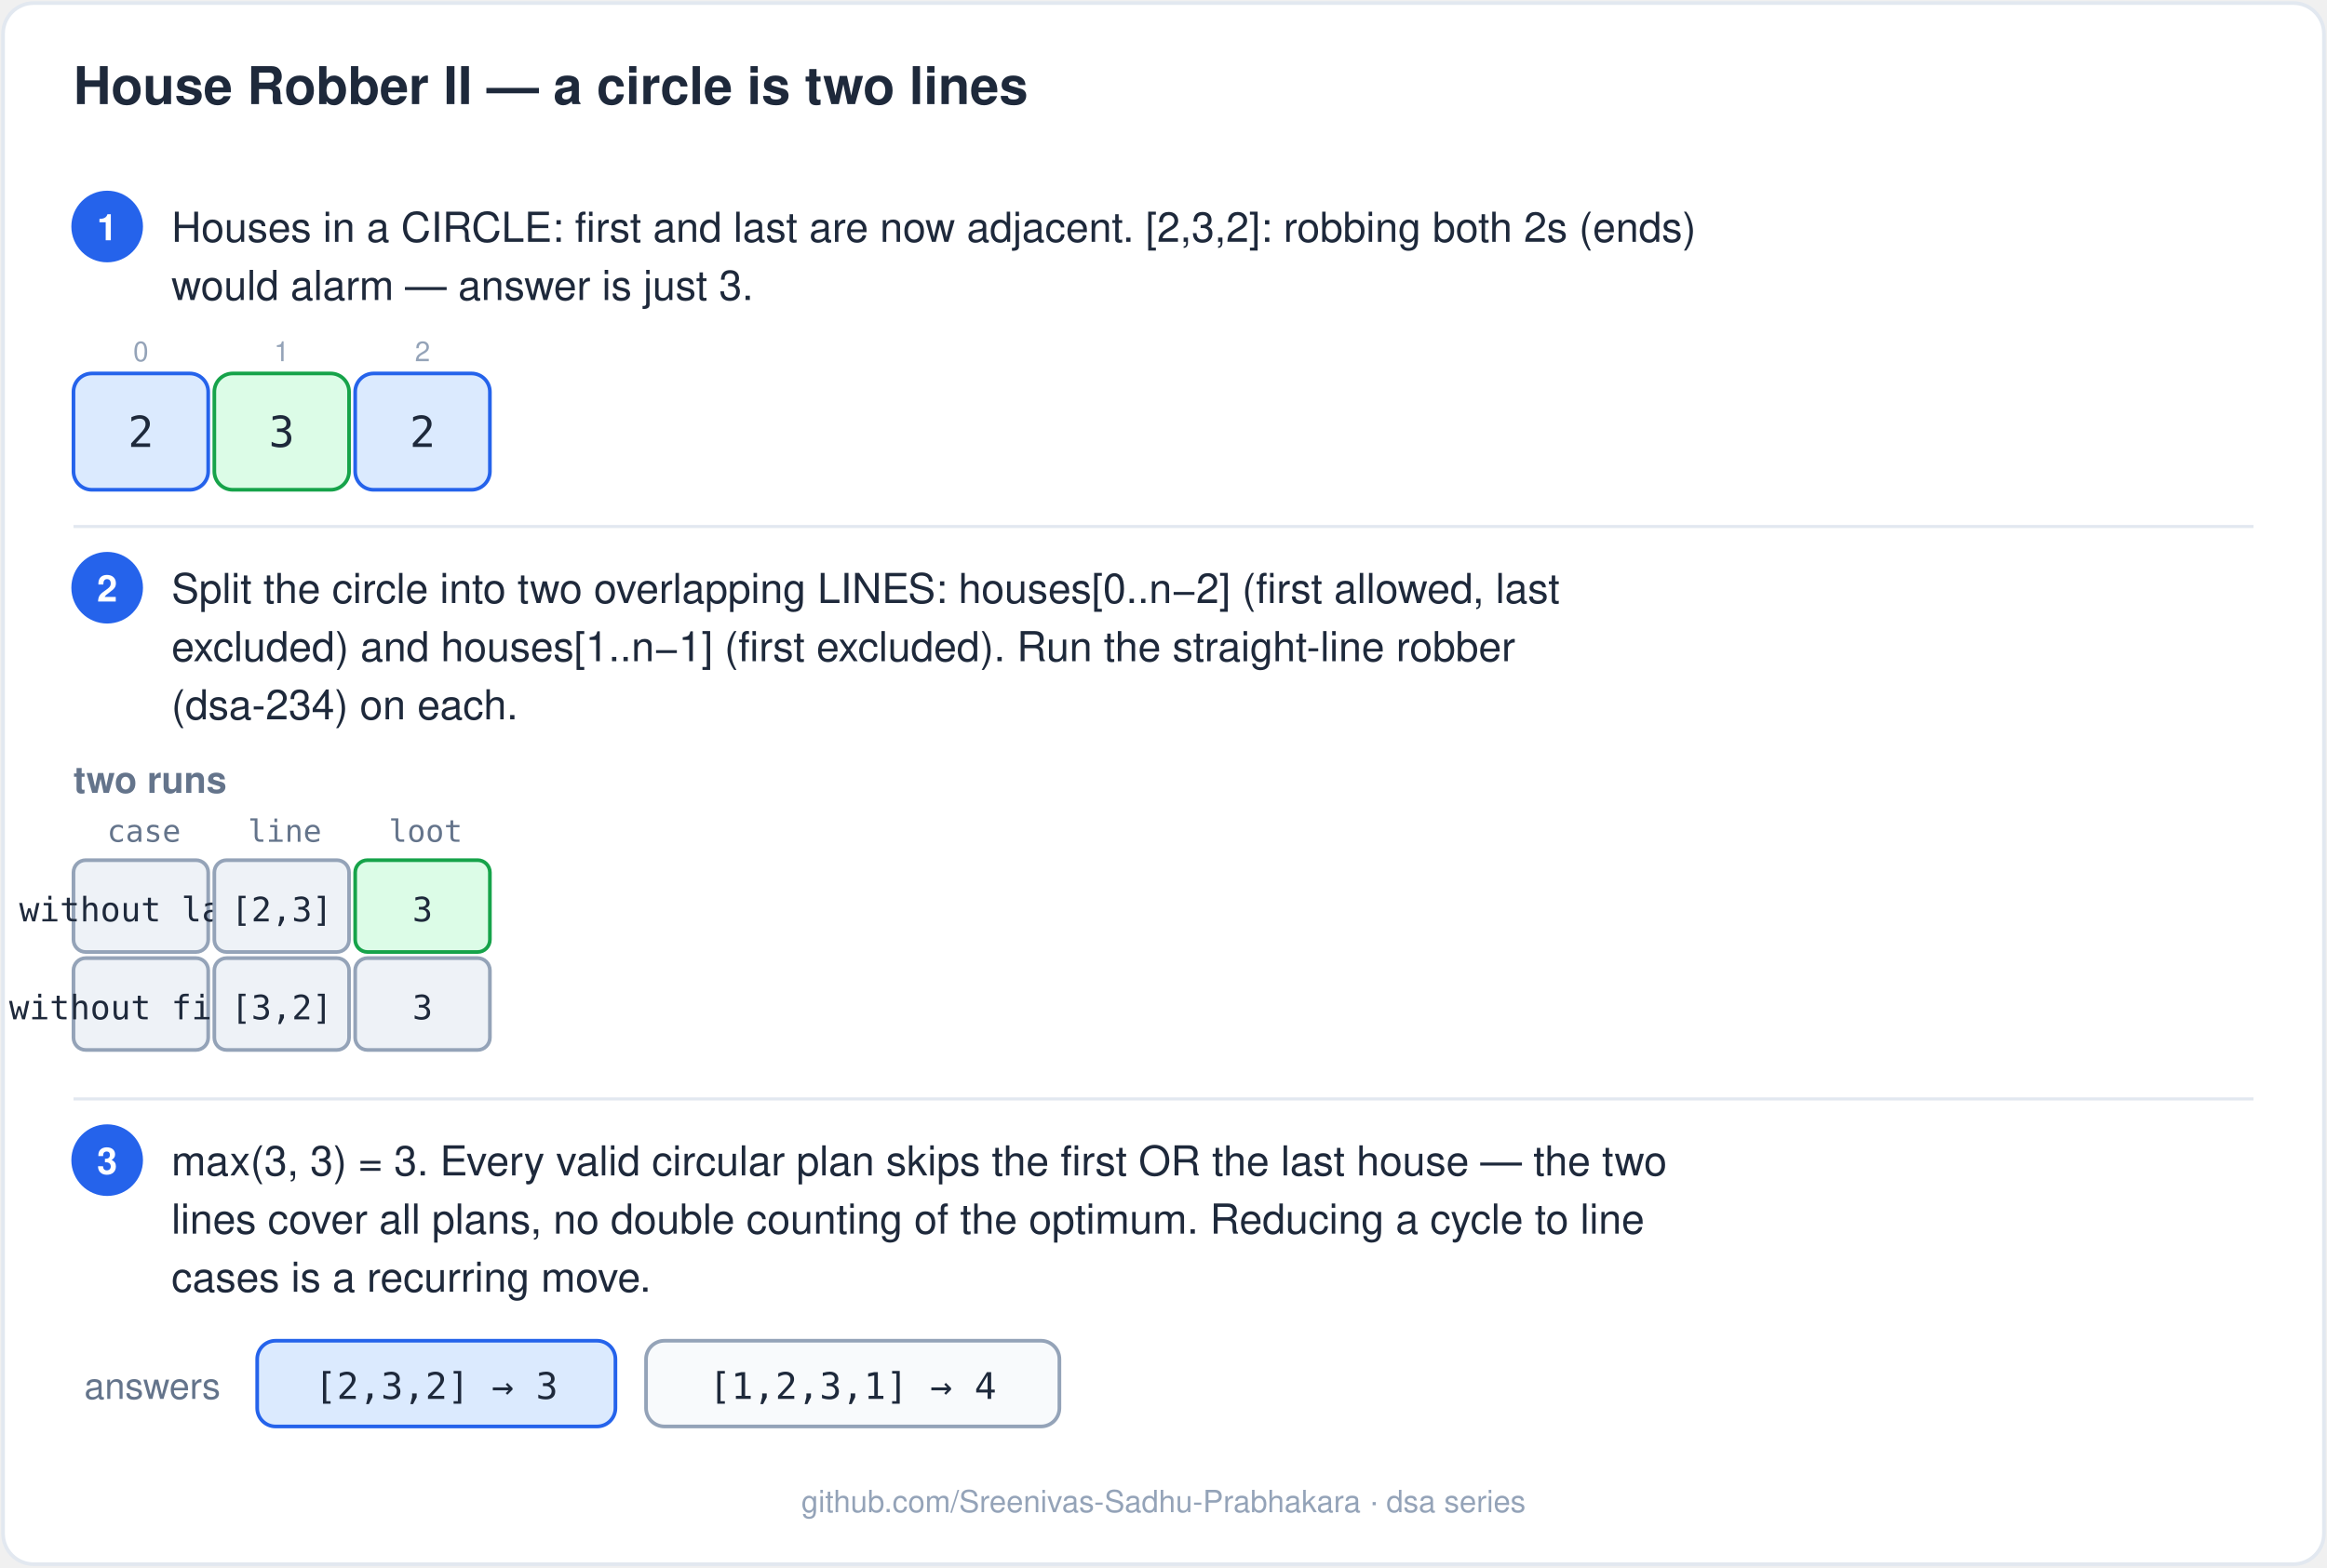
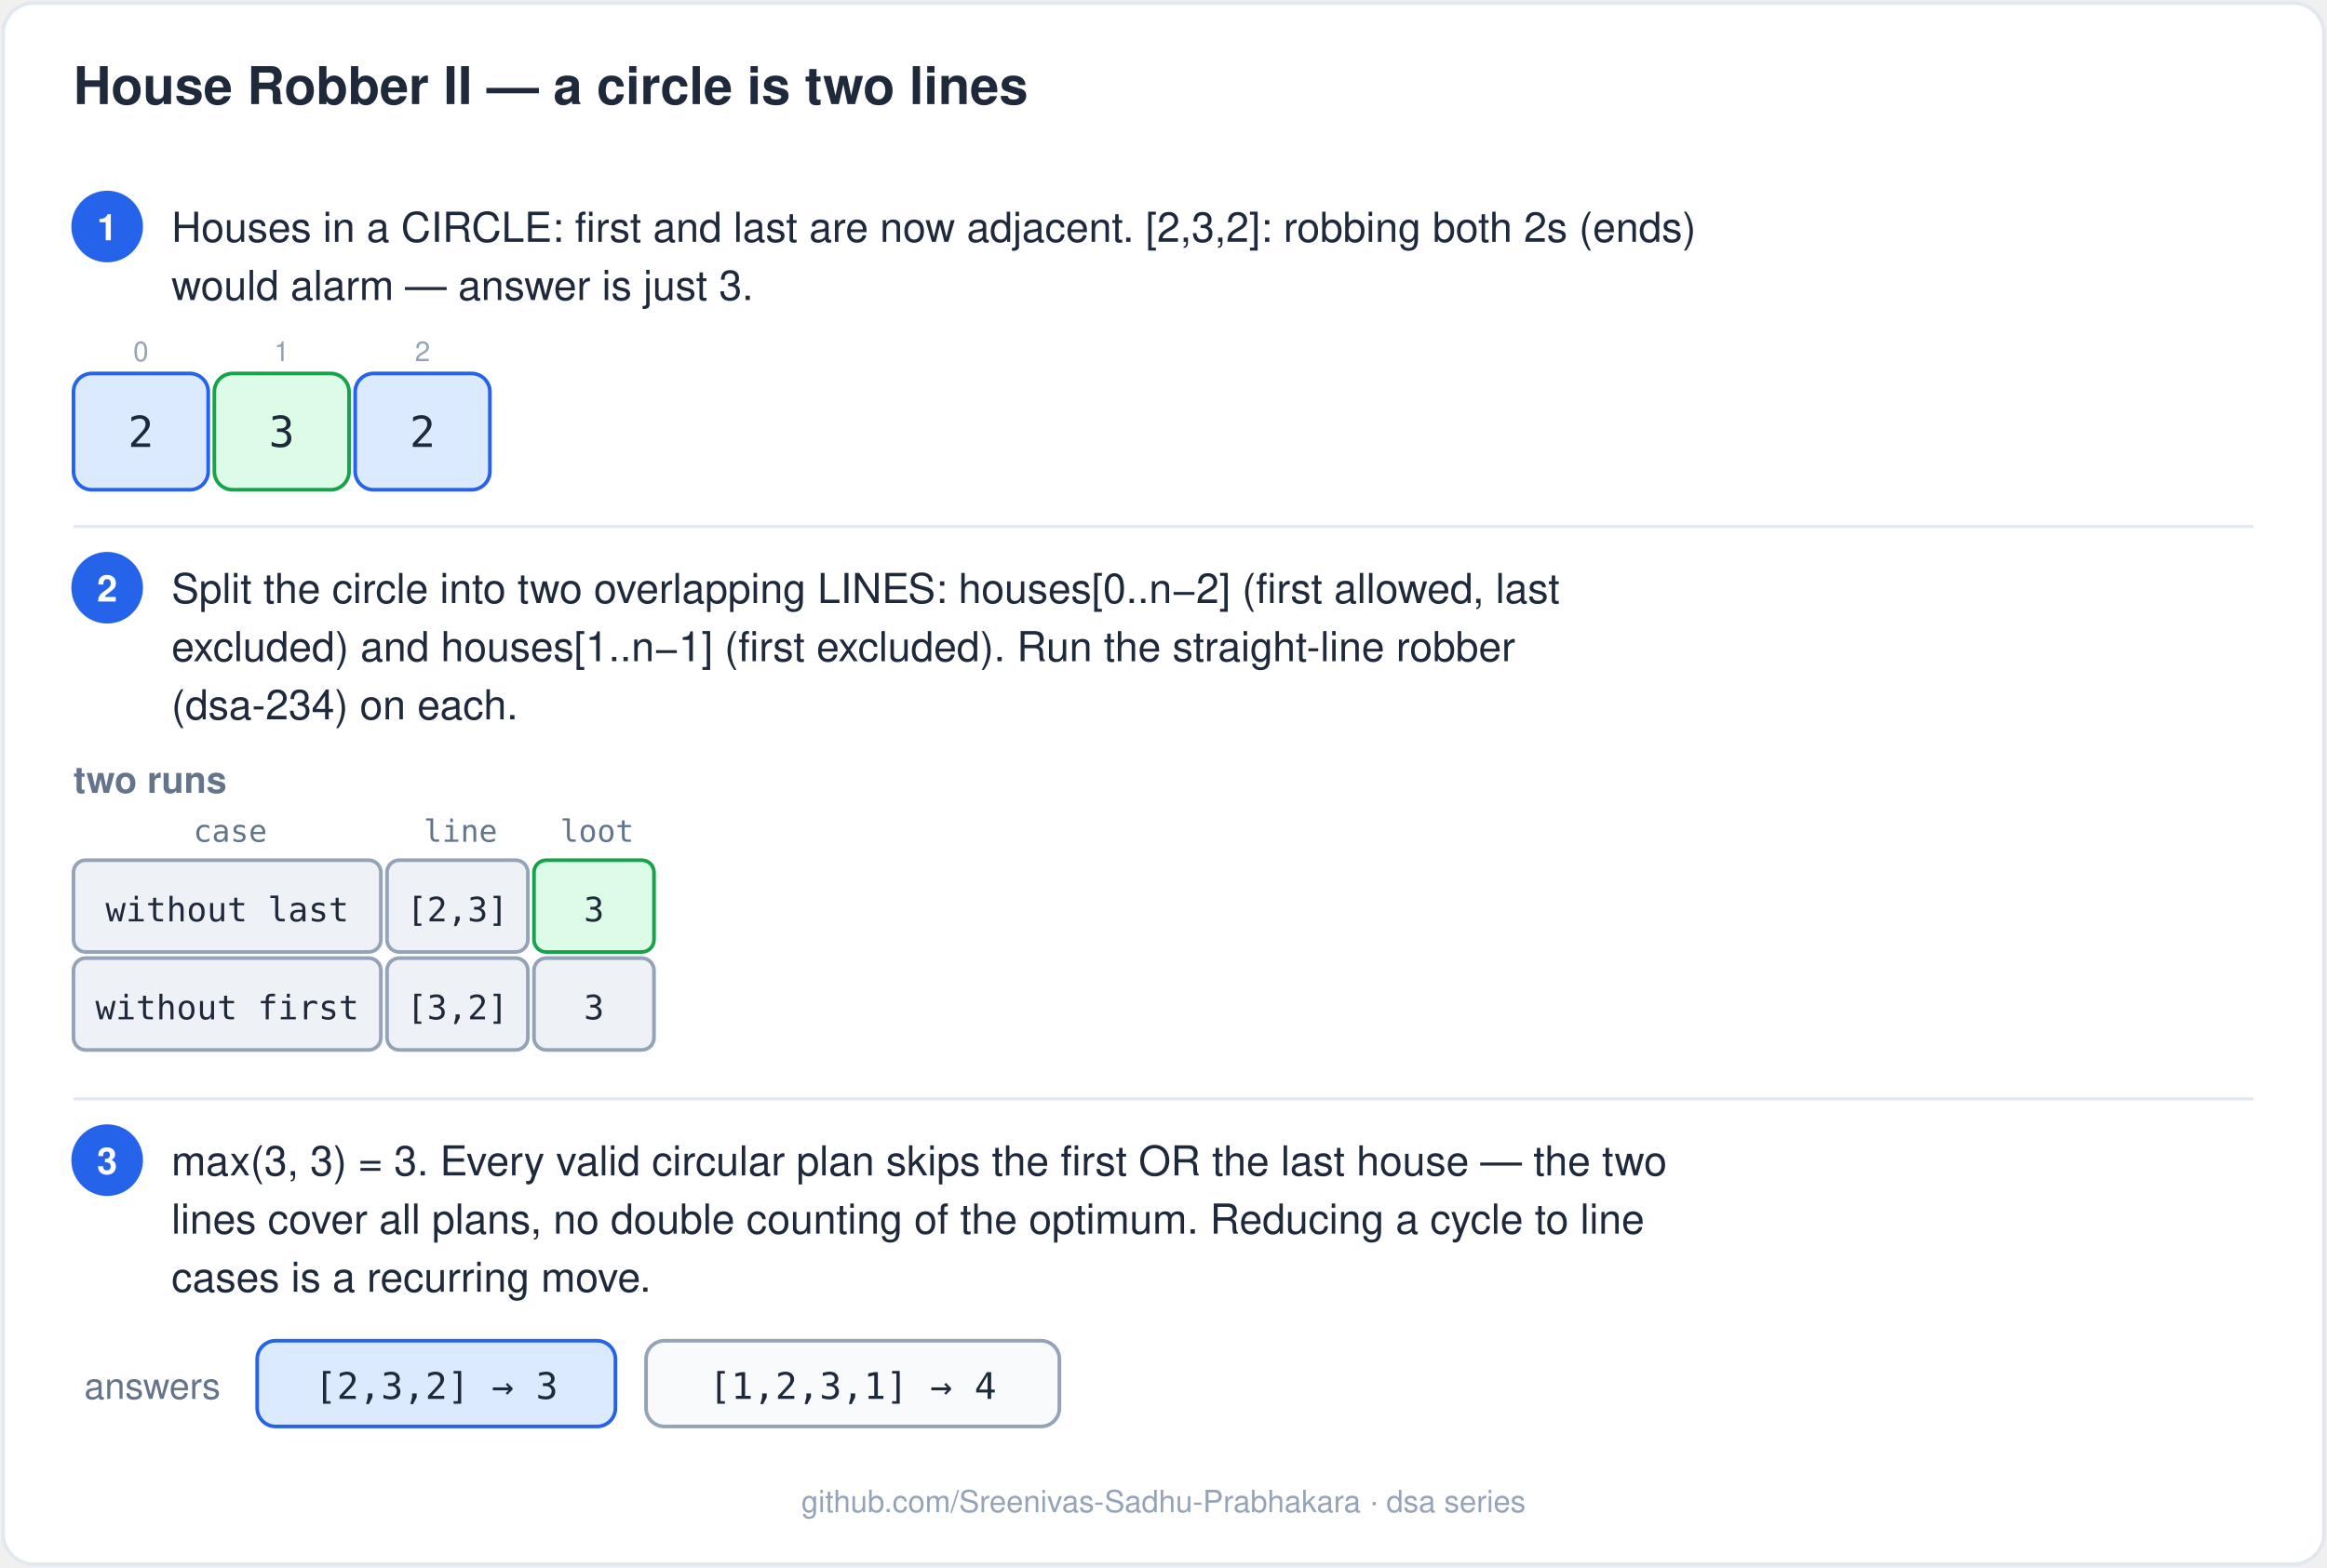
<svg xmlns="http://www.w3.org/2000/svg" width="760" height="512" viewBox="0 0 760 512" role="img" aria-label="Step-by-step visual walkthrough">
  <defs>
    <marker id="arr" markerWidth="8" markerHeight="8" refX="6" refY="3" orient="auto">
      <path d="M0,0 L7,3 L0,6 z" fill="context-stroke" />
    </marker>
  </defs>
  <rect x="1.0" y="1.0" width="758.0" height="510.0" rx="10" fill="#ffffff" stroke="#e2e8f0" stroke-width="1.2" />
  <text x="24.0" y="34.0" font-family="-apple-system,Segoe UI,Helvetica,Arial,sans-serif" font-size="17" fill="#1e293b" text-anchor="start" font-weight="600">House Robber II — a circle is two lines</text>
  <circle cx="35.0" cy="74.0" r="11" fill="#2563eb" stroke="#2563eb" stroke-width="1.4" />
  <text x="35.0" y="78.5" font-family="-apple-system,Segoe UI,Helvetica,Arial,sans-serif" font-size="12" fill="#ffffff" text-anchor="middle" font-weight="600">1</text>
  <text x="56.0" y="79.0" font-family="-apple-system,Segoe UI,Helvetica,Arial,sans-serif" font-size="13.5" fill="#1e293b" text-anchor="start">Houses in a CIRCLE: first and last are now adjacent. [2,3,2]: robbing both 2s (ends)</text>
  <text x="56.0" y="98.0" font-family="-apple-system,Segoe UI,Helvetica,Arial,sans-serif" font-size="13.5" fill="#1e293b" text-anchor="start">would alarm — answer is just 3.</text>
  <rect x="24.0" y="122.0" width="44.0" height="38.0" rx="6" fill="#dbeafe" stroke="#2563eb" stroke-width="1.2" />
  <text x="46.0" y="146.0" font-family="ui-monospace,Menlo,monospace" font-size="14" fill="#1e293b" text-anchor="middle">2</text>
  <text x="46.0" y="118.0" font-family="-apple-system,Segoe UI,Helvetica,Arial,sans-serif" font-size="9" fill="#94a3b8" text-anchor="middle">0</text>
  <rect x="70.0" y="122.0" width="44.0" height="38.0" rx="6" fill="#dcfce7" stroke="#16a34a" stroke-width="1.2" />
  <text x="92.0" y="146.0" font-family="ui-monospace,Menlo,monospace" font-size="14" fill="#1e293b" text-anchor="middle">3</text>
  <text x="92.0" y="118.0" font-family="-apple-system,Segoe UI,Helvetica,Arial,sans-serif" font-size="9" fill="#94a3b8" text-anchor="middle">1</text>
  <rect x="116.0" y="122.0" width="44.0" height="38.0" rx="6" fill="#dbeafe" stroke="#2563eb" stroke-width="1.2" />
  <text x="138.0" y="146.0" font-family="ui-monospace,Menlo,monospace" font-size="14" fill="#1e293b" text-anchor="middle">2</text>
  <text x="138.0" y="118.0" font-family="-apple-system,Segoe UI,Helvetica,Arial,sans-serif" font-size="9" fill="#94a3b8" text-anchor="middle">2</text>
  <line x1="24.0" y1="172.0" x2="736.0" y2="172.0" stroke="#e2e8f0" stroke-width="1" />
  <circle cx="35.0" cy="192.0" r="11" fill="#2563eb" stroke="#2563eb" stroke-width="1.4" />
  <text x="35.0" y="196.5" font-family="-apple-system,Segoe UI,Helvetica,Arial,sans-serif" font-size="12" fill="#ffffff" text-anchor="middle" font-weight="600">2</text>
  <text x="56.0" y="197.0" font-family="-apple-system,Segoe UI,Helvetica,Arial,sans-serif" font-size="13.5" fill="#1e293b" text-anchor="start">Split the circle into two overlapping LINES: houses[0..n−2] (first allowed, last</text>
  <text x="56.0" y="216.0" font-family="-apple-system,Segoe UI,Helvetica,Arial,sans-serif" font-size="13.5" fill="#1e293b" text-anchor="start">excluded) and houses[1..n−1] (first excluded). Run the straight-line robber</text>
  <text x="56.0" y="235.0" font-family="-apple-system,Segoe UI,Helvetica,Arial,sans-serif" font-size="13.5" fill="#1e293b" text-anchor="start">(dsa-234) on each.</text>
  <text x="24.0" y="259.0" font-family="-apple-system,Segoe UI,Helvetica,Arial,sans-serif" font-size="12" fill="#64748b" text-anchor="start" font-weight="600">two runs</text>
-   <text x="47.0" y="275.0" font-family="ui-monospace,Menlo,monospace" font-size="10" fill="#64748b" text-anchor="middle">case</text>
-   <text x="93.0" y="275.0" font-family="ui-monospace,Menlo,monospace" font-size="10" fill="#64748b" text-anchor="middle">line</text>
-   <text x="139.0" y="275.0" font-family="ui-monospace,Menlo,monospace" font-size="10" fill="#64748b" text-anchor="middle">loot</text>
-   <rect x="24.0" y="281.0" width="44.0" height="30.0" rx="4" fill="#eef2f7" stroke="#94a3b8" stroke-width="1.2" />
-   <text x="46.0" y="301.0" font-family="ui-monospace,Menlo,monospace" font-size="11" fill="#1e293b" text-anchor="middle">without last</text>
-   <rect x="70.0" y="281.0" width="44.0" height="30.0" rx="4" fill="#eef2f7" stroke="#94a3b8" stroke-width="1.2" />
-   <text x="92.0" y="301.0" font-family="ui-monospace,Menlo,monospace" font-size="11" fill="#1e293b" text-anchor="middle">[2,3]</text>
-   <rect x="116.0" y="281.0" width="44.0" height="30.0" rx="4" fill="#dcfce7" stroke="#16a34a" stroke-width="1.2" />
-   <text x="138.0" y="301.0" font-family="ui-monospace,Menlo,monospace" font-size="11" fill="#1e293b" text-anchor="middle">3</text>
-   <rect x="24.0" y="313.0" width="44.0" height="30.0" rx="4" fill="#eef2f7" stroke="#94a3b8" stroke-width="1.2" />
-   <text x="46.0" y="333.0" font-family="ui-monospace,Menlo,monospace" font-size="11" fill="#1e293b" text-anchor="middle">without first</text>
-   <rect x="70.0" y="313.0" width="44.0" height="30.0" rx="4" fill="#eef2f7" stroke="#94a3b8" stroke-width="1.2" />
-   <text x="92.0" y="333.0" font-family="ui-monospace,Menlo,monospace" font-size="11" fill="#1e293b" text-anchor="middle">[3,2]</text>
-   <rect x="116.0" y="313.0" width="44.0" height="30.0" rx="4" fill="#eef2f7" stroke="#94a3b8" stroke-width="1.2" />
-   <text x="138.0" y="333.0" font-family="ui-monospace,Menlo,monospace" font-size="11" fill="#1e293b" text-anchor="middle">3</text>
+   <text x="75.2" y="275.0" font-family="ui-monospace,Menlo,monospace" font-size="10" fill="#64748b" text-anchor="middle">case</text>
+   <text x="150.4" y="275.0" font-family="ui-monospace,Menlo,monospace" font-size="10" fill="#64748b" text-anchor="middle">line</text>
+   <text x="195.0" y="275.0" font-family="ui-monospace,Menlo,monospace" font-size="10" fill="#64748b" text-anchor="middle">loot</text>
+   <rect x="24.0" y="281.0" width="100.4" height="30.0" rx="4" fill="#eef2f7" stroke="#94a3b8" stroke-width="1.2" />
+   <text x="74.2" y="301.0" font-family="ui-monospace,Menlo,monospace" font-size="11" fill="#1e293b" text-anchor="middle">without last</text>
+   <rect x="126.4" y="281.0" width="46.0" height="30.0" rx="4" fill="#eef2f7" stroke="#94a3b8" stroke-width="1.2" />
+   <text x="149.4" y="301.0" font-family="ui-monospace,Menlo,monospace" font-size="11" fill="#1e293b" text-anchor="middle">[2,3]</text>
+   <rect x="174.4" y="281.0" width="39.2" height="30.0" rx="4" fill="#dcfce7" stroke="#16a34a" stroke-width="1.2" />
+   <text x="194.0" y="301.0" font-family="ui-monospace,Menlo,monospace" font-size="11" fill="#1e293b" text-anchor="middle">3</text>
+   <rect x="24.0" y="313.0" width="100.4" height="30.0" rx="4" fill="#eef2f7" stroke="#94a3b8" stroke-width="1.2" />
+   <text x="74.2" y="333.0" font-family="ui-monospace,Menlo,monospace" font-size="11" fill="#1e293b" text-anchor="middle">without first</text>
+   <rect x="126.4" y="313.0" width="46.0" height="30.0" rx="4" fill="#eef2f7" stroke="#94a3b8" stroke-width="1.2" />
+   <text x="149.4" y="333.0" font-family="ui-monospace,Menlo,monospace" font-size="11" fill="#1e293b" text-anchor="middle">[3,2]</text>
+   <rect x="174.4" y="313.0" width="39.2" height="30.0" rx="4" fill="#eef2f7" stroke="#94a3b8" stroke-width="1.2" />
+   <text x="194.0" y="333.0" font-family="ui-monospace,Menlo,monospace" font-size="11" fill="#1e293b" text-anchor="middle">3</text>
  <line x1="24.0" y1="359.0" x2="736.0" y2="359.0" stroke="#e2e8f0" stroke-width="1" />
  <circle cx="35.0" cy="379.0" r="11" fill="#2563eb" stroke="#2563eb" stroke-width="1.4" />
  <text x="35.0" y="383.5" font-family="-apple-system,Segoe UI,Helvetica,Arial,sans-serif" font-size="12" fill="#ffffff" text-anchor="middle" font-weight="600">3</text>
  <text x="56.0" y="384.0" font-family="-apple-system,Segoe UI,Helvetica,Arial,sans-serif" font-size="13.5" fill="#1e293b" text-anchor="start">max(3, 3) = 3. Every valid circular plan skips the first OR the last house — the two</text>
  <text x="56.0" y="403.0" font-family="-apple-system,Segoe UI,Helvetica,Arial,sans-serif" font-size="13.5" fill="#1e293b" text-anchor="start">lines cover all plans, no double counting of the optimum. Reducing a cycle to line</text>
  <text x="56.0" y="422.0" font-family="-apple-system,Segoe UI,Helvetica,Arial,sans-serif" font-size="13.5" fill="#1e293b" text-anchor="start">cases is a recurring move.</text>
  <text x="72.0" y="457.0" font-family="-apple-system,Segoe UI,Helvetica,Arial,sans-serif" font-size="12" fill="#64748b" text-anchor="end">answers</text>
  <rect x="84.0" y="438.0" width="117.0" height="28.0" rx="6" fill="#dbeafe" stroke="#2563eb" stroke-width="1.2" />
  <text x="142.5" y="457.0" font-family="ui-monospace,Menlo,monospace" font-size="12" fill="#1e293b" text-anchor="middle">[2,3,2] → 3</text>
  <rect x="211.0" y="438.0" width="135.0" height="28.0" rx="6" fill="#f8fafc" stroke="#94a3b8" stroke-width="1.2" />
  <text x="278.5" y="457.0" font-family="ui-monospace,Menlo,monospace" font-size="12" fill="#1e293b" text-anchor="middle">[1,2,3,1] → 4</text>
  <text x="380.0" y="494.0" font-family="-apple-system,Segoe UI,Helvetica,Arial,sans-serif" font-size="10" fill="#94a3b8" text-anchor="middle">github.com/Sreenivas-Sadhu-Prabhakara · dsa series</text>
</svg>
